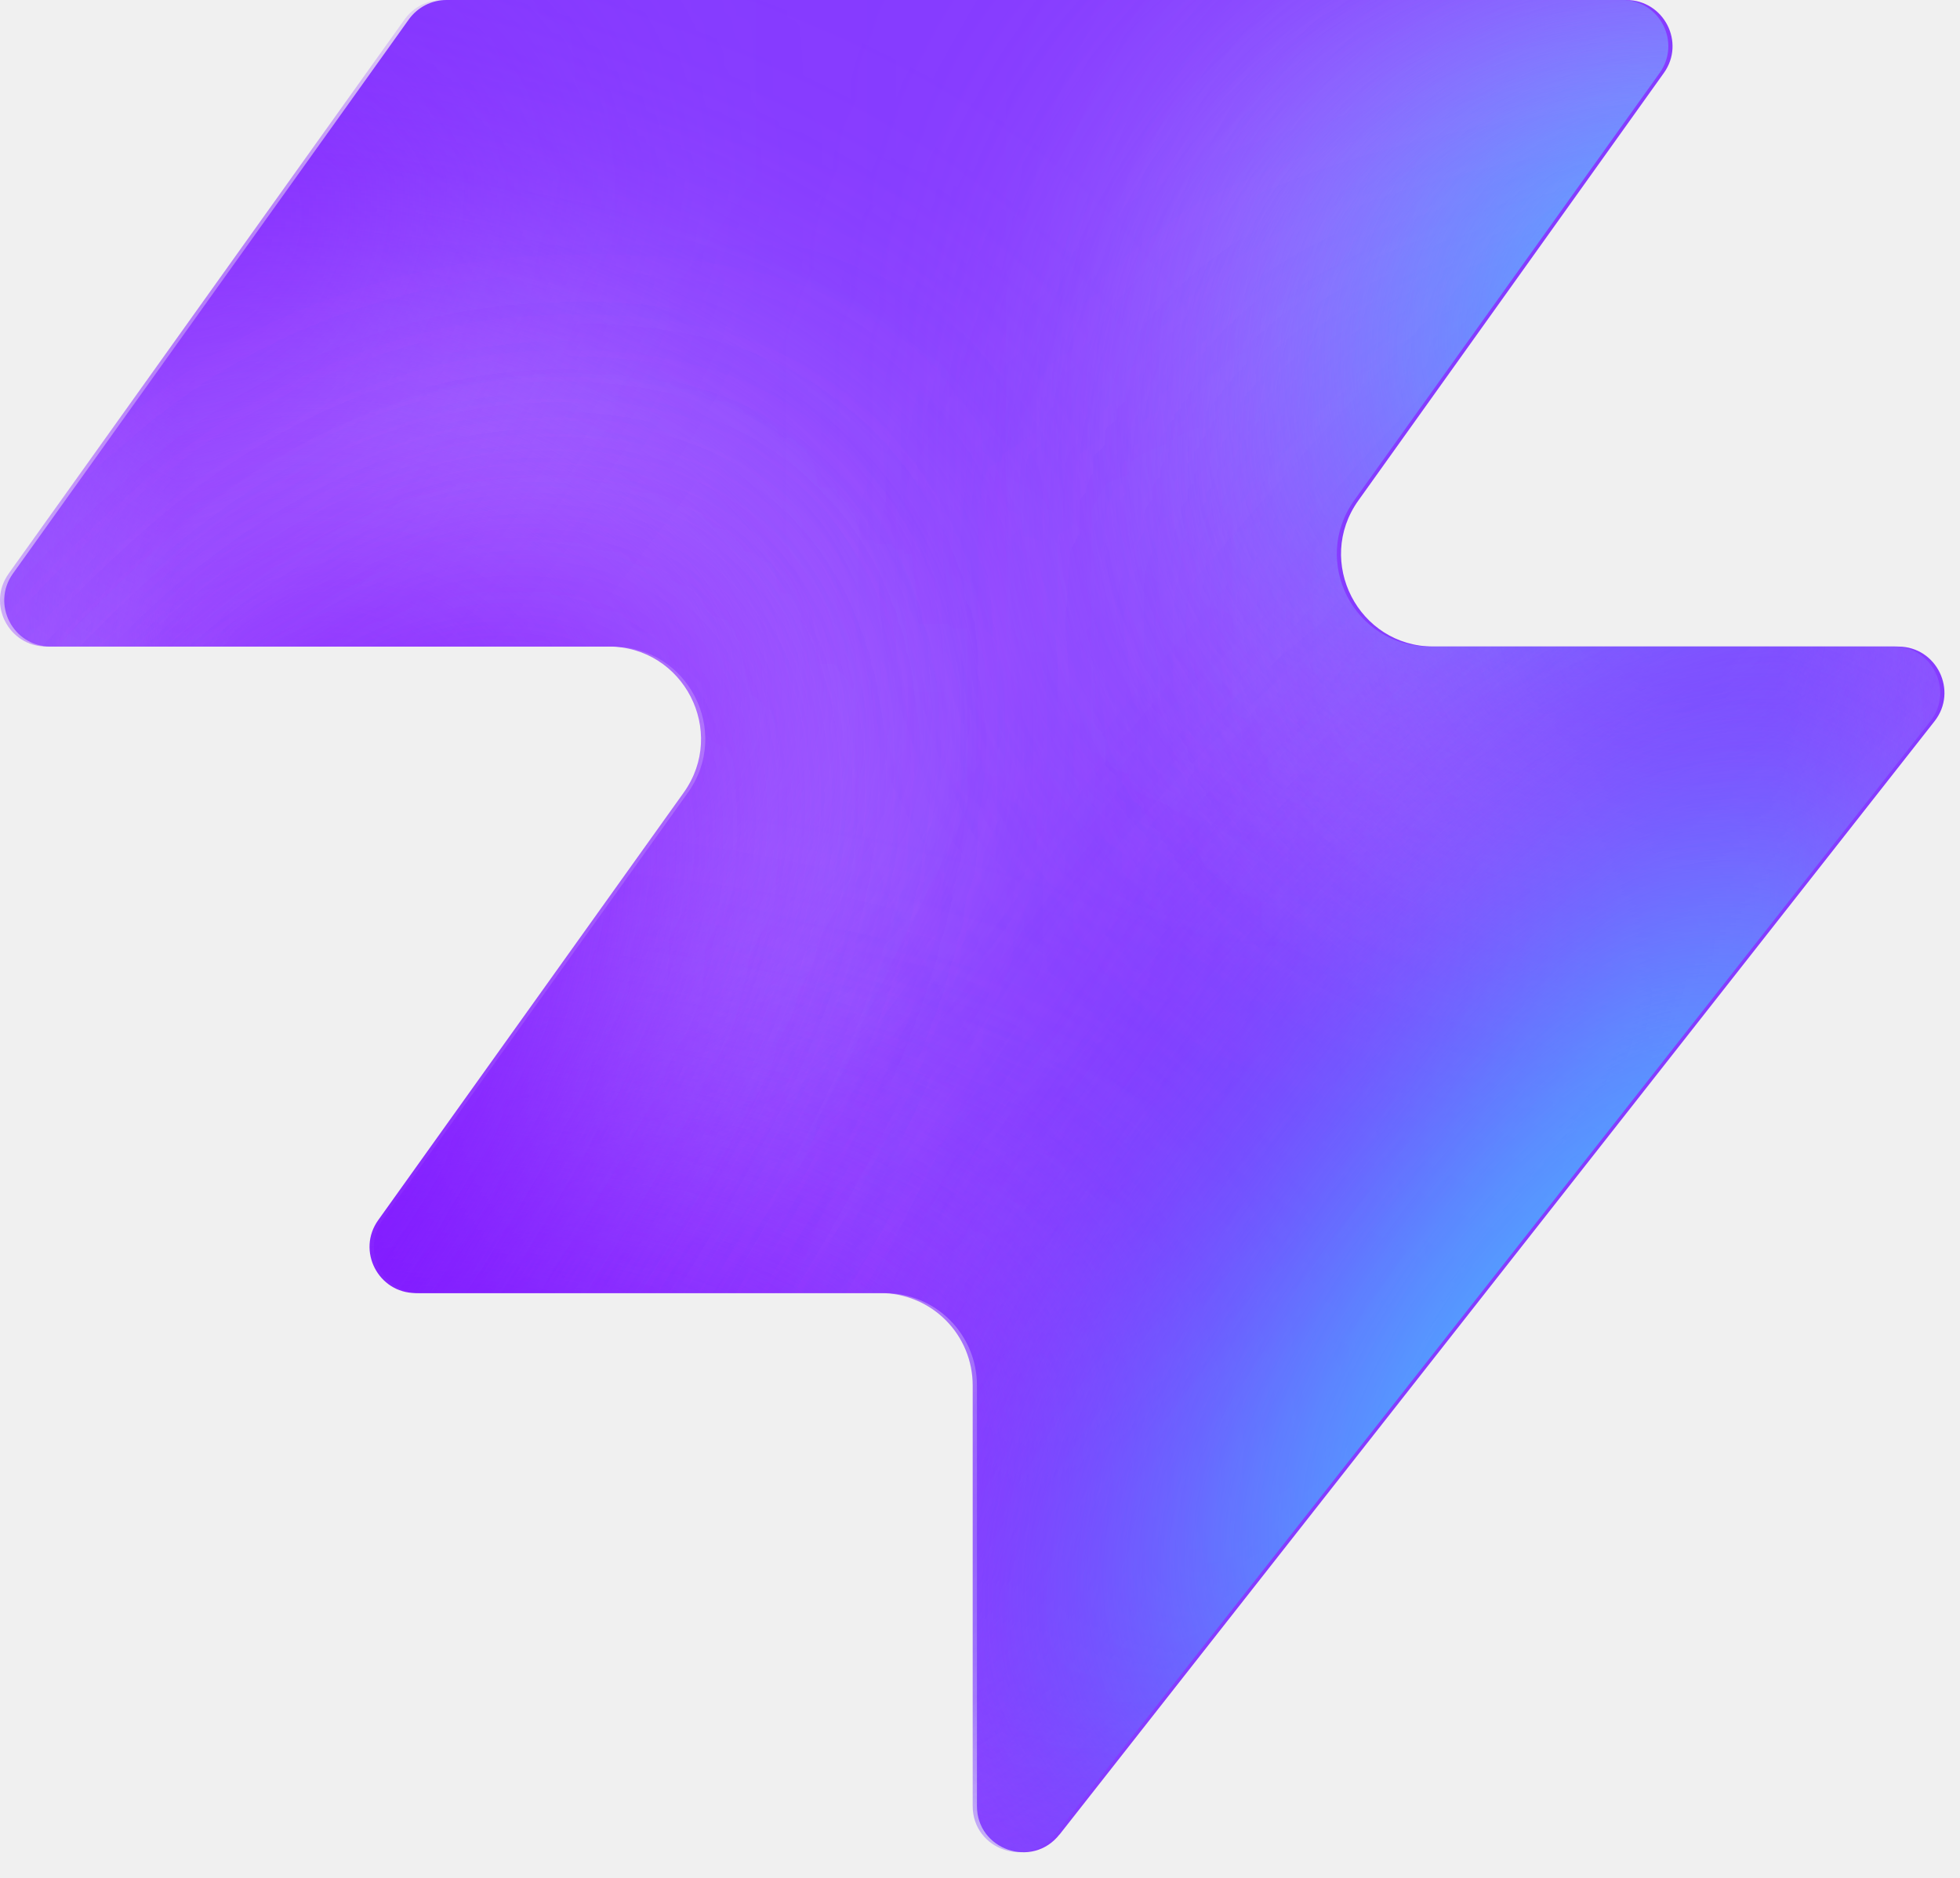
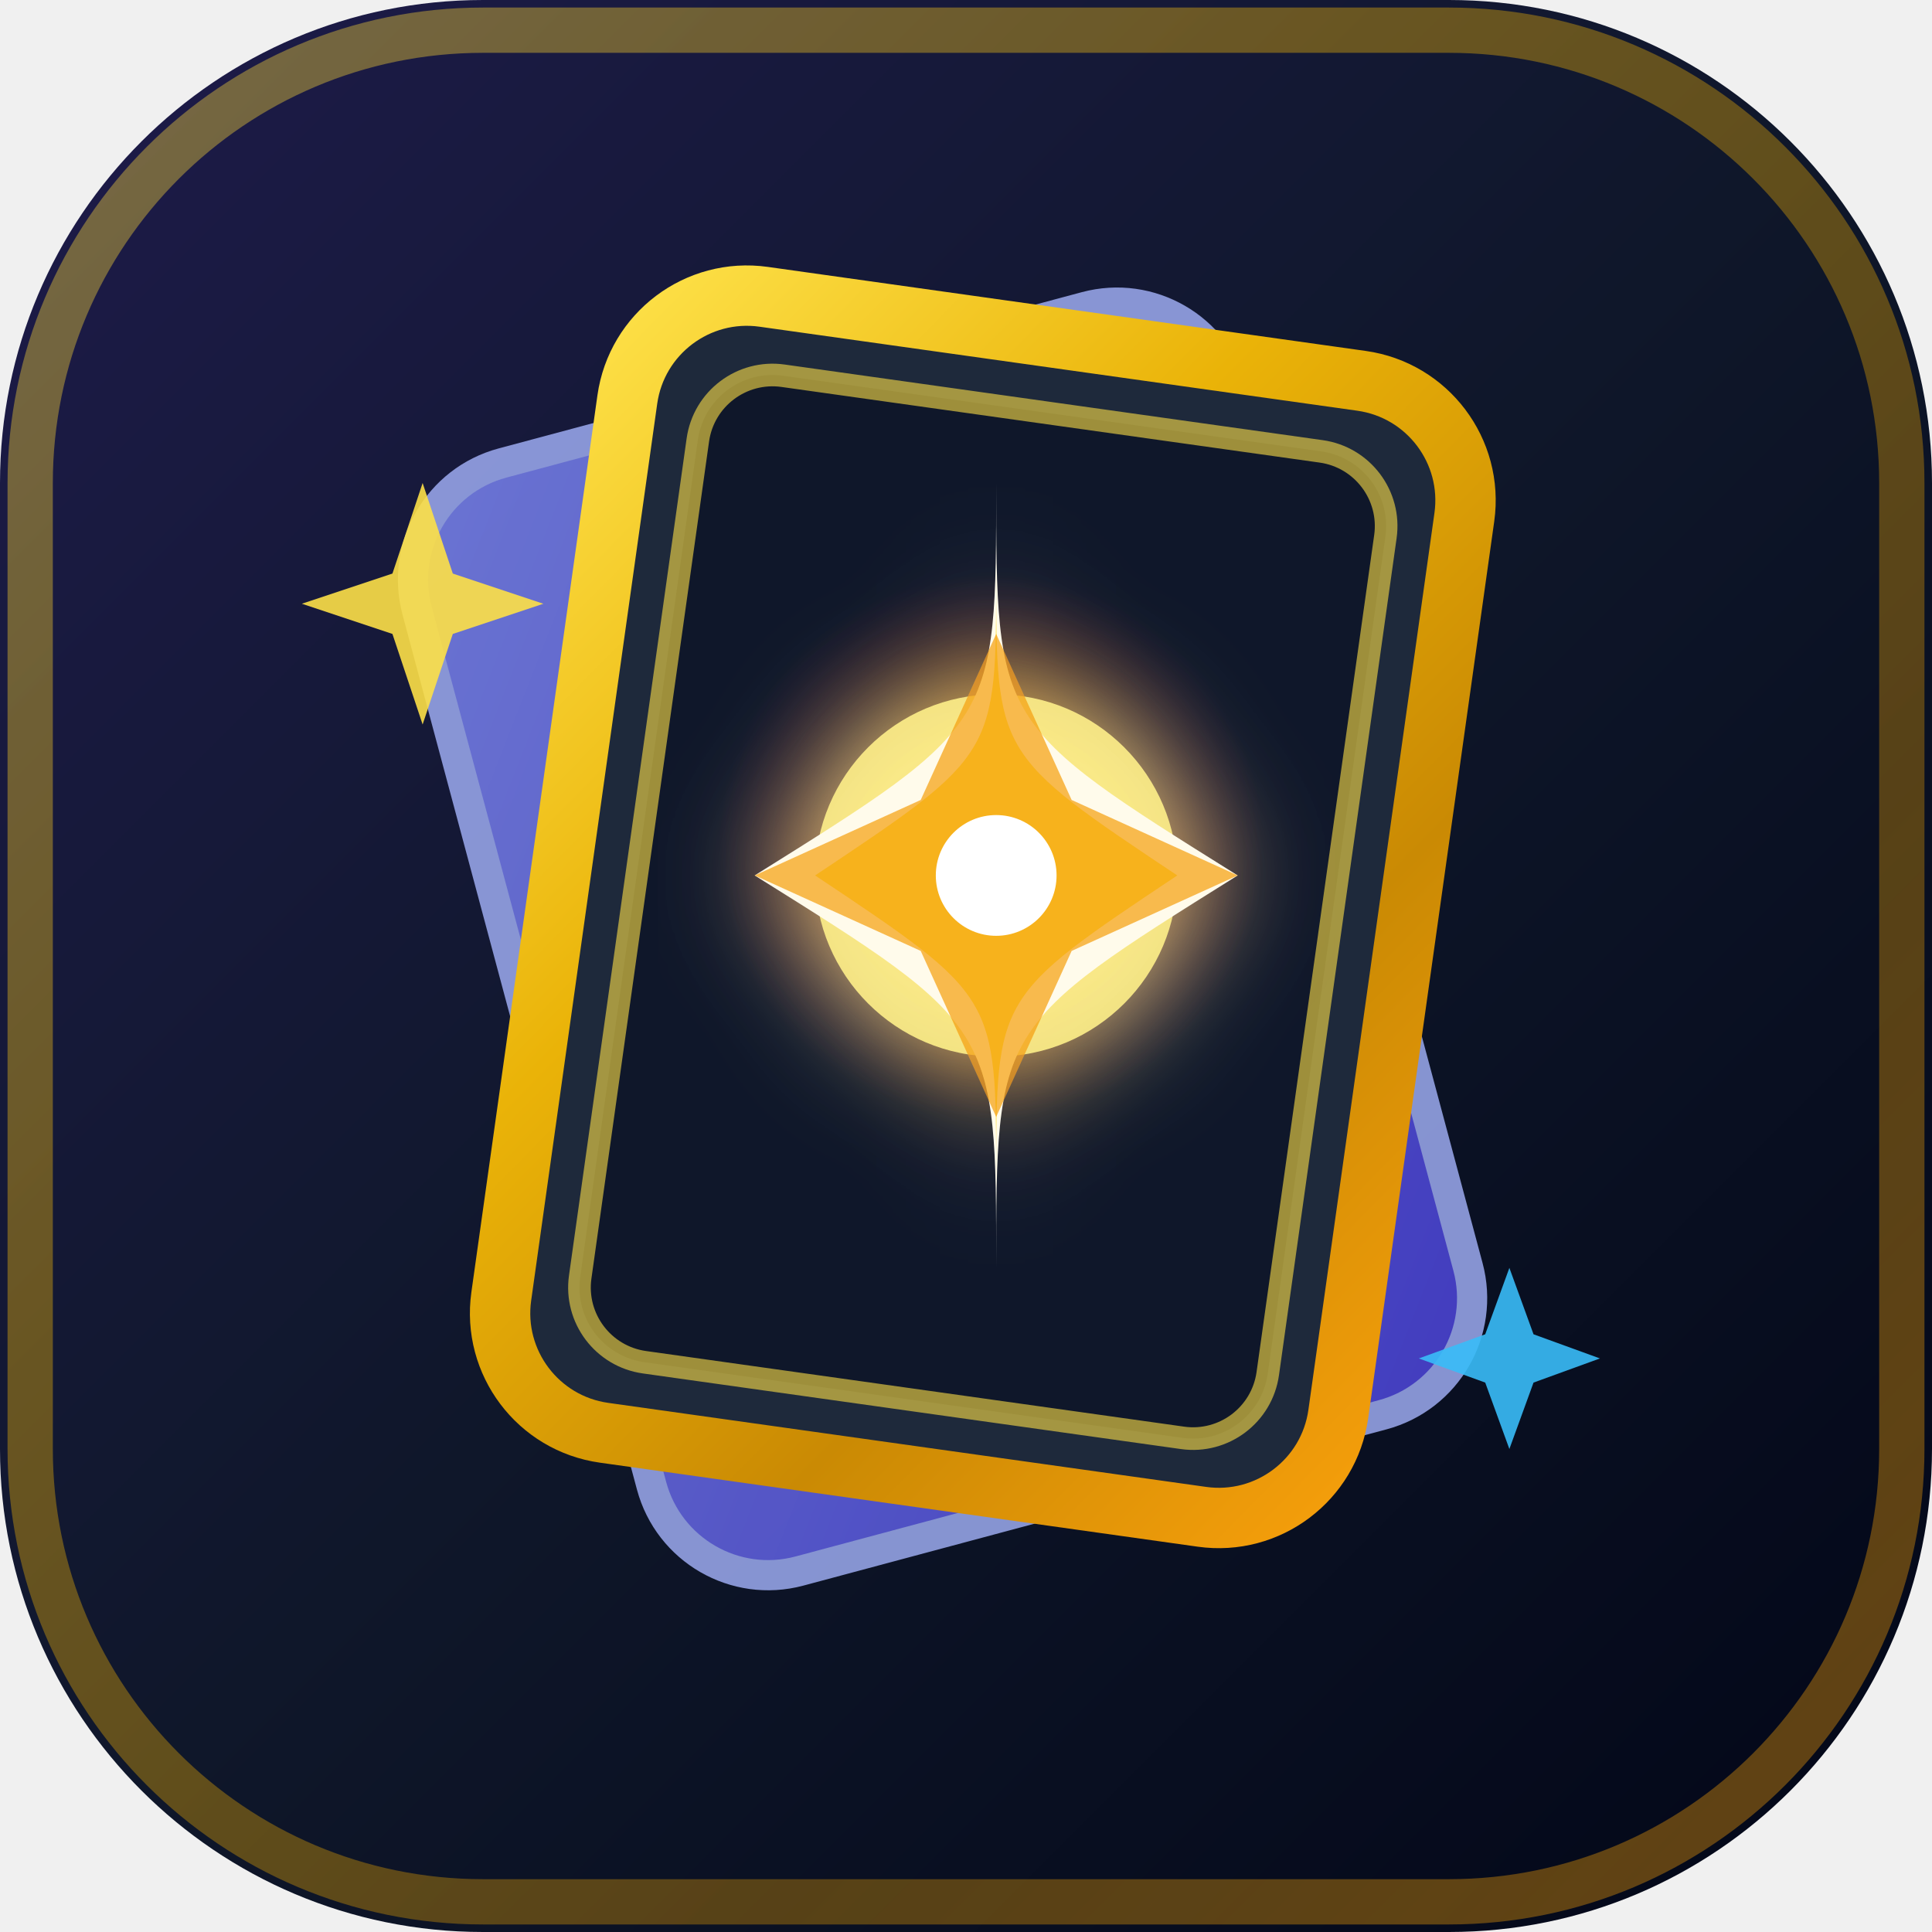
- <svg xmlns="http://www.w3.org/2000/svg" width="48" height="46" fill="none" viewBox="0 0 48 46">
-   <path fill="#863bff" d="M25.946 44.938c-.664.845-2.021.375-2.021-.698V33.937a2.26 2.26 0 0 0-2.262-2.262H10.287c-.92 0-1.456-1.04-.92-1.788l7.48-10.471c1.07-1.497 0-3.578-1.842-3.578H1.237c-.92 0-1.456-1.04-.92-1.788L10.013.474c.214-.297.556-.474.92-.474h28.894c.92 0 1.456 1.04.92 1.788l-7.48 10.471c-1.07 1.498 0 3.579 1.842 3.579h11.377c.943 0 1.473 1.088.89 1.83L25.947 44.94z" style="fill:#863bff;fill:color(display-p3 .525 .23 1);fill-opacity:1" />
-   <mask id="a" width="48" height="46" x="0" y="0" maskUnits="userSpaceOnUse" style="mask-type:alpha">
-     <path fill="#000" d="M25.842 44.938c-.664.844-2.021.375-2.021-.698V33.937a2.26 2.26 0 0 0-2.262-2.262H10.183c-.92 0-1.456-1.04-.92-1.788l7.48-10.471c1.07-1.498 0-3.579-1.842-3.579H1.133c-.92 0-1.456-1.04-.92-1.787L9.91.473c.214-.297.556-.474.92-.474h28.894c.92 0 1.456 1.04.92 1.788l-7.48 10.471c-1.07 1.498 0 3.578 1.842 3.578h11.377c.943 0 1.473 1.088.89 1.832L25.843 44.94z" style="fill:#000;fill-opacity:1" />
-   </mask>
-   <g mask="url(#a)">
-     <g filter="url(#b)">
-       <ellipse cx="5.508" cy="14.704" fill="#ede6ff" rx="5.508" ry="14.704" style="fill:#ede6ff;fill:color(display-p3 .927 .903 1);fill-opacity:1" transform="matrix(.00324 1 1 -.00324 -4.47 31.516)" />
-     </g>
-     <g filter="url(#c)">
-       <ellipse cx="10.399" cy="29.851" fill="#ede6ff" rx="10.399" ry="29.851" style="fill:#ede6ff;fill:color(display-p3 .927 .903 1);fill-opacity:1" transform="matrix(.00324 1 1 -.00324 -39.328 7.883)" />
-     </g>
-     <g filter="url(#d)">
-       <ellipse cx="5.508" cy="30.487" fill="#7e14ff" rx="5.508" ry="30.487" style="fill:#7e14ff;fill:color(display-p3 .492 .077 1);fill-opacity:1" transform="rotate(89.814 -25.913 -14.639)scale(1 -1)" />
-     </g>
-     <g filter="url(#e)">
-       <ellipse cx="5.508" cy="30.599" fill="#7e14ff" rx="5.508" ry="30.599" style="fill:#7e14ff;fill:color(display-p3 .492 .077 1);fill-opacity:1" transform="rotate(89.814 -32.644 -3.334)scale(1 -1)" />
-     </g>
-     <g filter="url(#f)">
-       <ellipse cx="5.508" cy="30.599" fill="#7e14ff" rx="5.508" ry="30.599" style="fill:#7e14ff;fill:color(display-p3 .492 .077 1);fill-opacity:1" transform="matrix(.00324 1 1 -.00324 -34.34 30.47)" />
-     </g>
-     <g filter="url(#g)">
-       <ellipse cx="14.072" cy="22.078" fill="#ede6ff" rx="14.072" ry="22.078" style="fill:#ede6ff;fill:color(display-p3 .927 .903 1);fill-opacity:1" transform="rotate(93.35 24.506 48.493)scale(-1 1)" />
-     </g>
-     <g filter="url(#h)">
-       <ellipse cx="3.47" cy="21.501" fill="#7e14ff" rx="3.47" ry="21.501" style="fill:#7e14ff;fill:color(display-p3 .492 .077 1);fill-opacity:1" transform="rotate(89.009 28.708 47.59)scale(-1 1)" />
-     </g>
-     <g filter="url(#i)">
-       <ellipse cx="3.47" cy="21.501" fill="#7e14ff" rx="3.47" ry="21.501" style="fill:#7e14ff;fill:color(display-p3 .492 .077 1);fill-opacity:1" transform="rotate(89.009 28.708 47.59)scale(-1 1)" />
-     </g>
-     <g filter="url(#j)">
-       <ellipse cx=".387" cy="8.972" fill="#7e14ff" rx="4.407" ry="29.108" style="fill:#7e14ff;fill:color(display-p3 .492 .077 1);fill-opacity:1" transform="rotate(39.51 .387 8.972)" />
-     </g>
-     <g filter="url(#k)">
-       <ellipse cx="47.523" cy="-6.092" fill="#7e14ff" rx="4.407" ry="29.108" style="fill:#7e14ff;fill:color(display-p3 .492 .077 1);fill-opacity:1" transform="rotate(37.892 47.523 -6.092)" />
-     </g>
-     <g filter="url(#l)">
-       <ellipse cx="41.412" cy="6.333" fill="#47bfff" rx="5.971" ry="9.665" style="fill:#47bfff;fill:color(display-p3 .28 .748 1);fill-opacity:1" transform="rotate(37.892 41.412 6.333)" />
-     </g>
-     <g filter="url(#m)">
-       <ellipse cx="-1.879" cy="38.332" fill="#7e14ff" rx="4.407" ry="29.108" style="fill:#7e14ff;fill:color(display-p3 .492 .077 1);fill-opacity:1" transform="rotate(37.892 -1.88 38.332)" />
-     </g>
-     <g filter="url(#n)">
-       <ellipse cx="-1.879" cy="38.332" fill="#7e14ff" rx="4.407" ry="29.108" style="fill:#7e14ff;fill:color(display-p3 .492 .077 1);fill-opacity:1" transform="rotate(37.892 -1.88 38.332)" />
-     </g>
-     <g filter="url(#o)">
-       <ellipse cx="35.651" cy="29.907" fill="#7e14ff" rx="4.407" ry="29.108" style="fill:#7e14ff;fill:color(display-p3 .492 .077 1);fill-opacity:1" transform="rotate(37.892 35.651 29.907)" />
-     </g>
-     <g filter="url(#p)">
-       <ellipse cx="38.418" cy="32.4" fill="#47bfff" rx="5.971" ry="15.297" style="fill:#47bfff;fill:color(display-p3 .28 .748 1);fill-opacity:1" transform="rotate(37.892 38.418 32.4)" />
-     </g>
-   </g>
+ <svg xmlns="http://www.w3.org/2000/svg" viewBox="0 0 64 64" fill="none">
  <defs>
-     <filter id="b" width="60.045" height="41.654" x="-19.77" y="16.149" color-interpolation-filters="sRGB" filterUnits="userSpaceOnUse">
-       <feFlood flood-opacity="0" result="BackgroundImageFix" />
-       <feBlend in="SourceGraphic" in2="BackgroundImageFix" result="shape" />
-       <feGaussianBlur result="effect1_foregroundBlur_2002_17158" stdDeviation="7.659" />
-     </filter>
-     <filter id="c" width="90.34" height="51.437" x="-54.613" y="-7.533" color-interpolation-filters="sRGB" filterUnits="userSpaceOnUse">
-       <feFlood flood-opacity="0" result="BackgroundImageFix" />
-       <feBlend in="SourceGraphic" in2="BackgroundImageFix" result="shape" />
-       <feGaussianBlur result="effect1_foregroundBlur_2002_17158" stdDeviation="7.659" />
-     </filter>
-     <filter id="d" width="79.355" height="29.4" x="-49.64" y="2.03" color-interpolation-filters="sRGB" filterUnits="userSpaceOnUse">
-       <feFlood flood-opacity="0" result="BackgroundImageFix" />
-       <feBlend in="SourceGraphic" in2="BackgroundImageFix" result="shape" />
-       <feGaussianBlur result="effect1_foregroundBlur_2002_17158" stdDeviation="4.596" />
-     </filter>
-     <filter id="e" width="79.579" height="29.4" x="-45.045" y="20.029" color-interpolation-filters="sRGB" filterUnits="userSpaceOnUse">
-       <feFlood flood-opacity="0" result="BackgroundImageFix" />
-       <feBlend in="SourceGraphic" in2="BackgroundImageFix" result="shape" />
-       <feGaussianBlur result="effect1_foregroundBlur_2002_17158" stdDeviation="4.596" />
-     </filter>
-     <filter id="f" width="79.579" height="29.4" x="-43.513" y="21.178" color-interpolation-filters="sRGB" filterUnits="userSpaceOnUse">
-       <feFlood flood-opacity="0" result="BackgroundImageFix" />
-       <feBlend in="SourceGraphic" in2="BackgroundImageFix" result="shape" />
-       <feGaussianBlur result="effect1_foregroundBlur_2002_17158" stdDeviation="4.596" />
-     </filter>
-     <filter id="g" width="74.749" height="58.852" x="15.756" y="-17.901" color-interpolation-filters="sRGB" filterUnits="userSpaceOnUse">
-       <feFlood flood-opacity="0" result="BackgroundImageFix" />
-       <feBlend in="SourceGraphic" in2="BackgroundImageFix" result="shape" />
-       <feGaussianBlur result="effect1_foregroundBlur_2002_17158" stdDeviation="7.659" />
-     </filter>
-     <filter id="h" width="61.377" height="25.362" x="23.548" y="2.284" color-interpolation-filters="sRGB" filterUnits="userSpaceOnUse">
-       <feFlood flood-opacity="0" result="BackgroundImageFix" />
-       <feBlend in="SourceGraphic" in2="BackgroundImageFix" result="shape" />
-       <feGaussianBlur result="effect1_foregroundBlur_2002_17158" stdDeviation="4.596" />
-     </filter>
-     <filter id="i" width="61.377" height="25.362" x="23.548" y="2.284" color-interpolation-filters="sRGB" filterUnits="userSpaceOnUse">
-       <feFlood flood-opacity="0" result="BackgroundImageFix" />
-       <feBlend in="SourceGraphic" in2="BackgroundImageFix" result="shape" />
-       <feGaussianBlur result="effect1_foregroundBlur_2002_17158" stdDeviation="4.596" />
-     </filter>
-     <filter id="j" width="56.045" height="63.649" x="-27.636" y="-22.853" color-interpolation-filters="sRGB" filterUnits="userSpaceOnUse">
-       <feFlood flood-opacity="0" result="BackgroundImageFix" />
-       <feBlend in="SourceGraphic" in2="BackgroundImageFix" result="shape" />
-       <feGaussianBlur result="effect1_foregroundBlur_2002_17158" stdDeviation="4.596" />
-     </filter>
-     <filter id="k" width="54.814" height="64.646" x="20.116" y="-38.415" color-interpolation-filters="sRGB" filterUnits="userSpaceOnUse">
-       <feFlood flood-opacity="0" result="BackgroundImageFix" />
-       <feBlend in="SourceGraphic" in2="BackgroundImageFix" result="shape" />
-       <feGaussianBlur result="effect1_foregroundBlur_2002_17158" stdDeviation="4.596" />
-     </filter>
-     <filter id="l" width="33.541" height="35.313" x="24.641" y="-11.323" color-interpolation-filters="sRGB" filterUnits="userSpaceOnUse">
-       <feFlood flood-opacity="0" result="BackgroundImageFix" />
-       <feBlend in="SourceGraphic" in2="BackgroundImageFix" result="shape" />
-       <feGaussianBlur result="effect1_foregroundBlur_2002_17158" stdDeviation="4.596" />
-     </filter>
-     <filter id="m" width="54.814" height="64.646" x="-29.286" y="6.009" color-interpolation-filters="sRGB" filterUnits="userSpaceOnUse">
-       <feFlood flood-opacity="0" result="BackgroundImageFix" />
-       <feBlend in="SourceGraphic" in2="BackgroundImageFix" result="shape" />
-       <feGaussianBlur result="effect1_foregroundBlur_2002_17158" stdDeviation="4.596" />
-     </filter>
-     <filter id="n" width="54.814" height="64.646" x="-29.286" y="6.009" color-interpolation-filters="sRGB" filterUnits="userSpaceOnUse">
-       <feFlood flood-opacity="0" result="BackgroundImageFix" />
-       <feBlend in="SourceGraphic" in2="BackgroundImageFix" result="shape" />
-       <feGaussianBlur result="effect1_foregroundBlur_2002_17158" stdDeviation="4.596" />
-     </filter>
-     <filter id="o" width="54.814" height="64.646" x="8.244" y="-2.416" color-interpolation-filters="sRGB" filterUnits="userSpaceOnUse">
-       <feFlood flood-opacity="0" result="BackgroundImageFix" />
-       <feBlend in="SourceGraphic" in2="BackgroundImageFix" result="shape" />
-       <feGaussianBlur result="effect1_foregroundBlur_2002_17158" stdDeviation="4.596" />
-     </filter>
-     <filter id="p" width="39.409" height="43.623" x="18.713" y="10.588" color-interpolation-filters="sRGB" filterUnits="userSpaceOnUse">
-       <feFlood flood-opacity="0" result="BackgroundImageFix" />
-       <feBlend in="SourceGraphic" in2="BackgroundImageFix" result="shape" />
-       <feGaussianBlur result="effect1_foregroundBlur_2002_17158" stdDeviation="4.596" />
+     <linearGradient id="bgGrad" x1="0%" y1="0%" x2="100%" y2="100%">
+       <stop offset="0%" stop-color="#1E1B4B" />
+       <stop offset="50%" stop-color="#0F172A" />
+       <stop offset="100%" stop-color="#020617" />
+     </linearGradient>
+     <linearGradient id="goldCard" x1="0%" y1="0%" x2="100%" y2="100%">
+       <stop offset="0%" stop-color="#FDE047" />
+       <stop offset="35%" stop-color="#EAB308" />
+       <stop offset="70%" stop-color="#CA8A04" />
+       <stop offset="100%" stop-color="#F59E0B" />
+     </linearGradient>
+     <radialGradient id="starGlow" cx="50%" cy="50%" r="50%">
+       <stop offset="0%" stop-color="#FEF08A" stop-opacity="1" />
+       <stop offset="40%" stop-color="#F59E0B" stop-opacity="0.8" />
+       <stop offset="100%" stop-color="#E11D48" stop-opacity="0" />
+     </radialGradient>
+     <linearGradient id="purpleCard" x1="0%" y1="0%" x2="100%" y2="100%">
+       <stop offset="0%" stop-color="#818CF8" />
+       <stop offset="100%" stop-color="#4F46E5" />
+     </linearGradient>
+     <filter id="glow" x="-20%" y="-20%" width="140%" height="140%">
+       <feGaussianBlur stdDeviation="2" result="blur" />
+       <feComposite in="SourceGraphic" in2="blur" operator="over" />
    </filter>
  </defs>
+   <rect width="64" height="64" rx="16" fill="url(#bgGrad)" />
+   <rect width="62" height="62" x="1" y="1" rx="15" stroke="url(#goldCard)" stroke-width="1.5" stroke-opacity="0.4" />
+   <g transform="rotate(-15 32 34)">
+     <rect x="18" y="12" width="28" height="38" rx="4" fill="url(#purpleCard)" opacity="0.8" stroke="#A5B4FC" stroke-width="1" />
+     <circle cx="32" cy="28" r="6" fill="#C7D2FE" opacity="0.4" />
+   </g>
+   <g transform="rotate(8 32 34)">
+     <rect x="18" y="11" width="28" height="38" rx="4" fill="#1E293B" stroke="url(#goldCard)" stroke-width="2" />
+     <rect x="20.5" y="13.5" width="23" height="33" rx="2.5" fill="#0F172A" stroke="#FDE047" stroke-width="0.75" stroke-opacity="0.6" />
+     <circle cx="32" cy="28" r="9" fill="url(#starGlow)" opacity="0.4" />
+   </g>
+   <g filter="url(#glow)">
+     <circle cx="33" cy="29" r="6" fill="#FEF08A" opacity="0.9" />
+     <path d="M33 16 C33 24 33 24 41 29 C33 34 33 34 33 42 C33 34 33 34 25 29 C33 24 33 24 33 16 Z" fill="#FFFBEB" />
+     <path d="M33 19 C33 25 33 25 39 29 C33 33 33 33 33 39 C33 33 33 33 27 29 C33 25 33 25 33 19 Z" fill="#FDE047" />
+     <path d="M33 21 L35.5 26.5 L41 29 L35.5 31.5 L33 37 L30.5 31.5 L25 29 L30.5 26.5 Z" fill="#F59E0B" opacity="0.7" />
+     <circle cx="33" cy="29" r="2" fill="#FFFFFF" />
+   </g>
+   <path d="M14 16 L15 19 L18 20 L15 21 L14 24 L13 21 L10 20 L13 19 Z" fill="#FDE047" opacity="0.9" />
+   <path d="M50 42 L50.8 44.2 L53 45 L50.8 45.8 L50 48 L49.2 45.8 L47 45 L49.2 44.2 Z" fill="#38BDF8" opacity="0.9" />
</svg>
